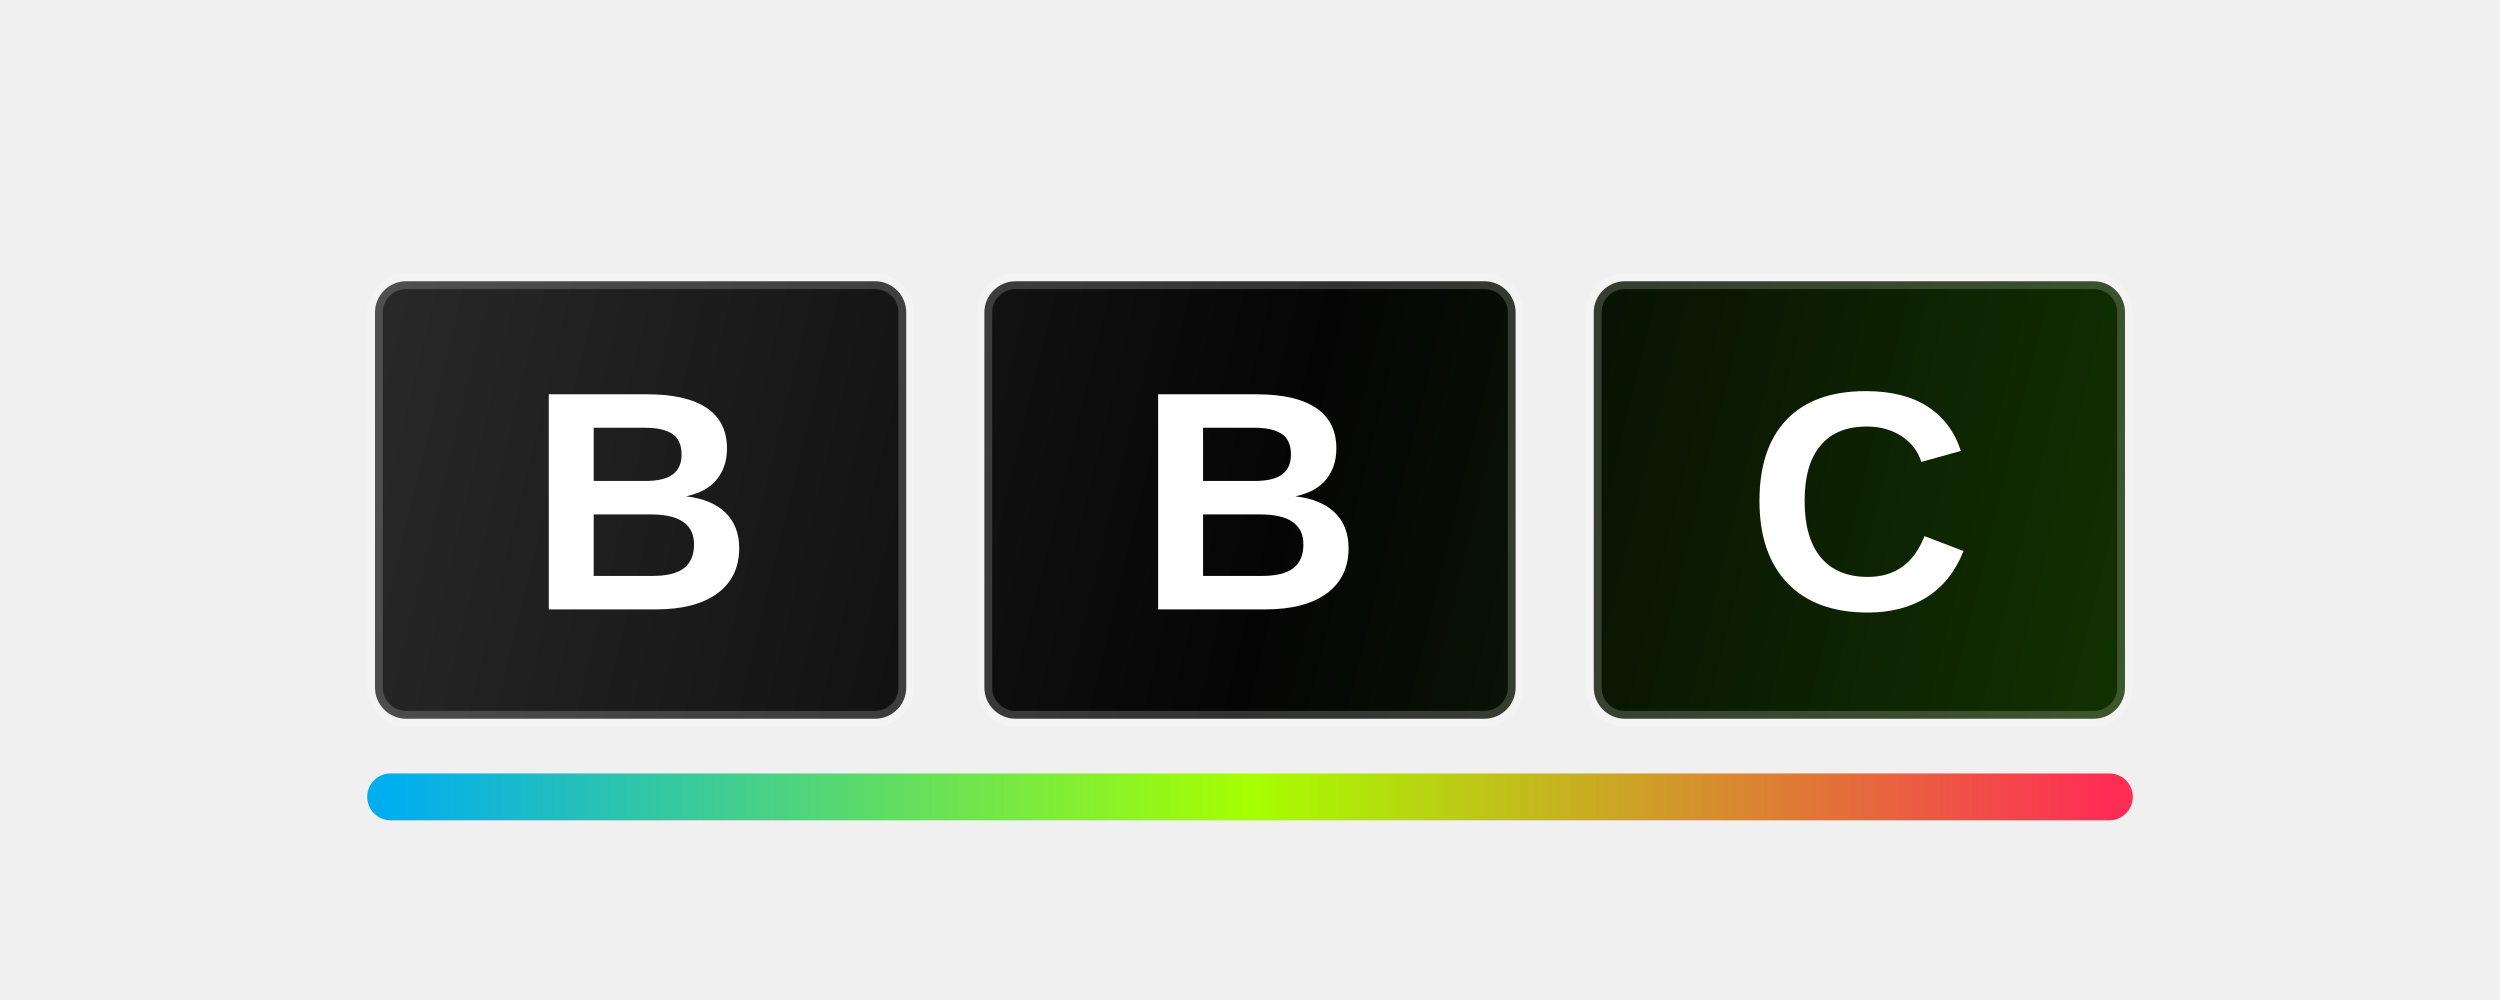
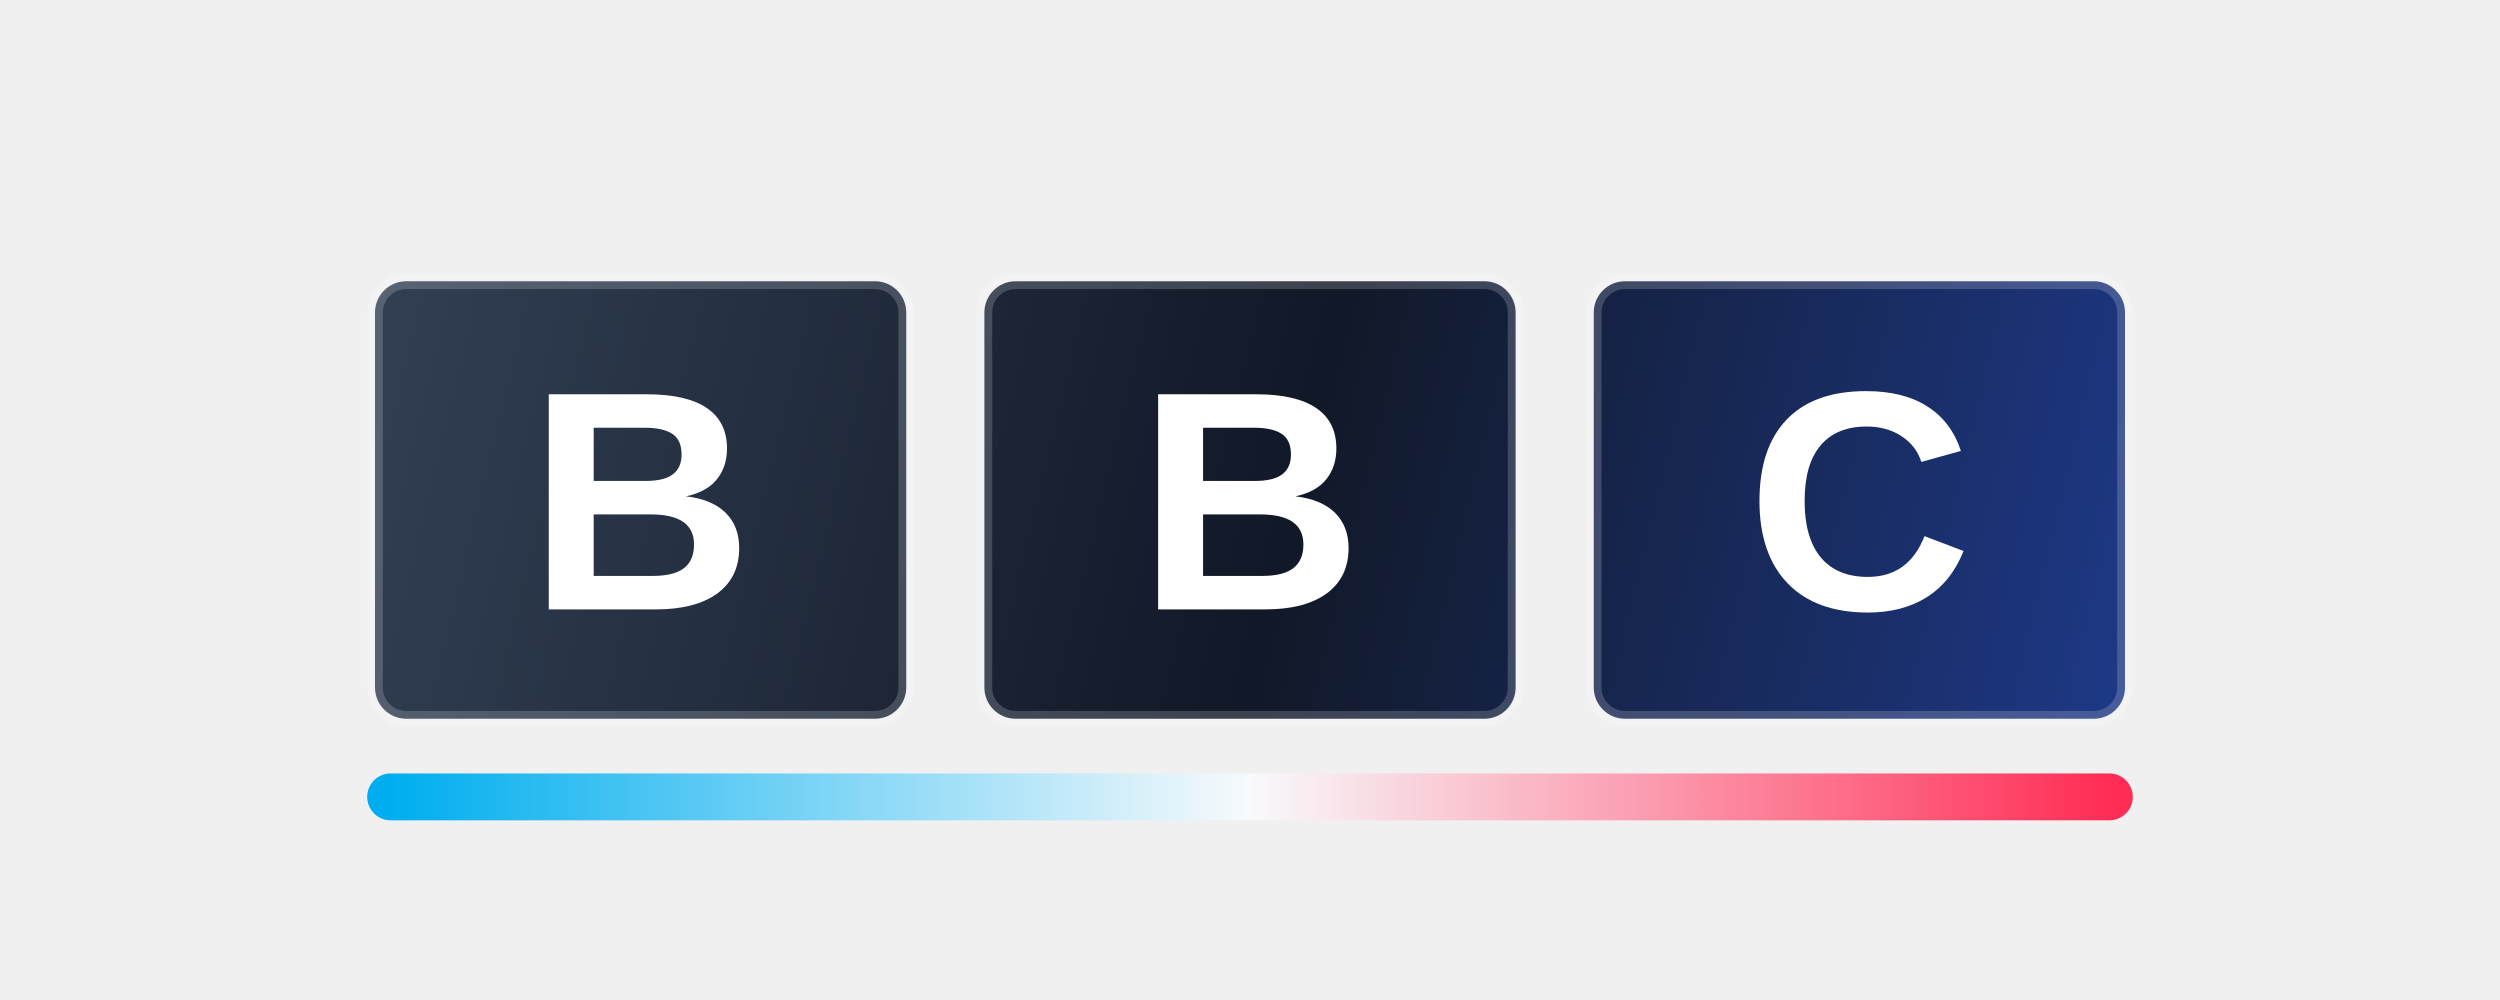
<svg xmlns="http://www.w3.org/2000/svg" width="160" height="64" viewBox="0 0 160 64" role="img" aria-labelledby="bbc-title">
  <defs>
    <linearGradient id="bbc-tile" x1="22" x2="138" y1="18" y2="46" gradientUnits="userSpaceOnUse">
-       <stop stop-color="#2A2A2A" />
-       <stop offset=".52" stop-color="#050505" />
-       <stop offset="1" stop-color="#123300" />
+       <stop stop-color="#334155" />
+       <stop offset=".52" stop-color="#111827" />
+       <stop offset="1" stop-color="#1E3A8A" />
    </linearGradient>
    <linearGradient id="bbc-accent" x1="25" x2="135" y1="50" y2="50" gradientUnits="userSpaceOnUse">
      <stop stop-color="#00AEEF" />
-       <stop offset=".5" stop-color="#A6FF00" />
+       <stop offset=".5" stop-color="#F8FAFC" />
      <stop offset="1" stop-color="#FF2D55" />
    </linearGradient>
  </defs>
  <rect x="24" y="18" width="34" height="28" rx="2" fill="url(#bbc-tile)" stroke="#FFFFFF" stroke-opacity=".18" />
  <rect x="63" y="18" width="34" height="28" rx="2" fill="url(#bbc-tile)" stroke="#FFFFFF" stroke-opacity=".18" />
  <rect x="102" y="18" width="34" height="28" rx="2" fill="url(#bbc-tile)" stroke="#FFFFFF" stroke-opacity=".18" />
  <text x="41" y="39" text-anchor="middle" font-family="Arial Black,Arial,Helvetica,sans-serif" font-size="20" font-weight="900" fill="#FFFFFF">B</text>
  <text x="80" y="39" text-anchor="middle" font-family="Arial Black,Arial,Helvetica,sans-serif" font-size="20" font-weight="900" fill="#FFFFFF">B</text>
  <text x="119" y="39" text-anchor="middle" font-family="Arial Black,Arial,Helvetica,sans-serif" font-size="20" font-weight="900" fill="#FFFFFF">C</text>
  <path d="M25 51h110" stroke="url(#bbc-accent)" stroke-width="3" stroke-linecap="round" />
</svg>
